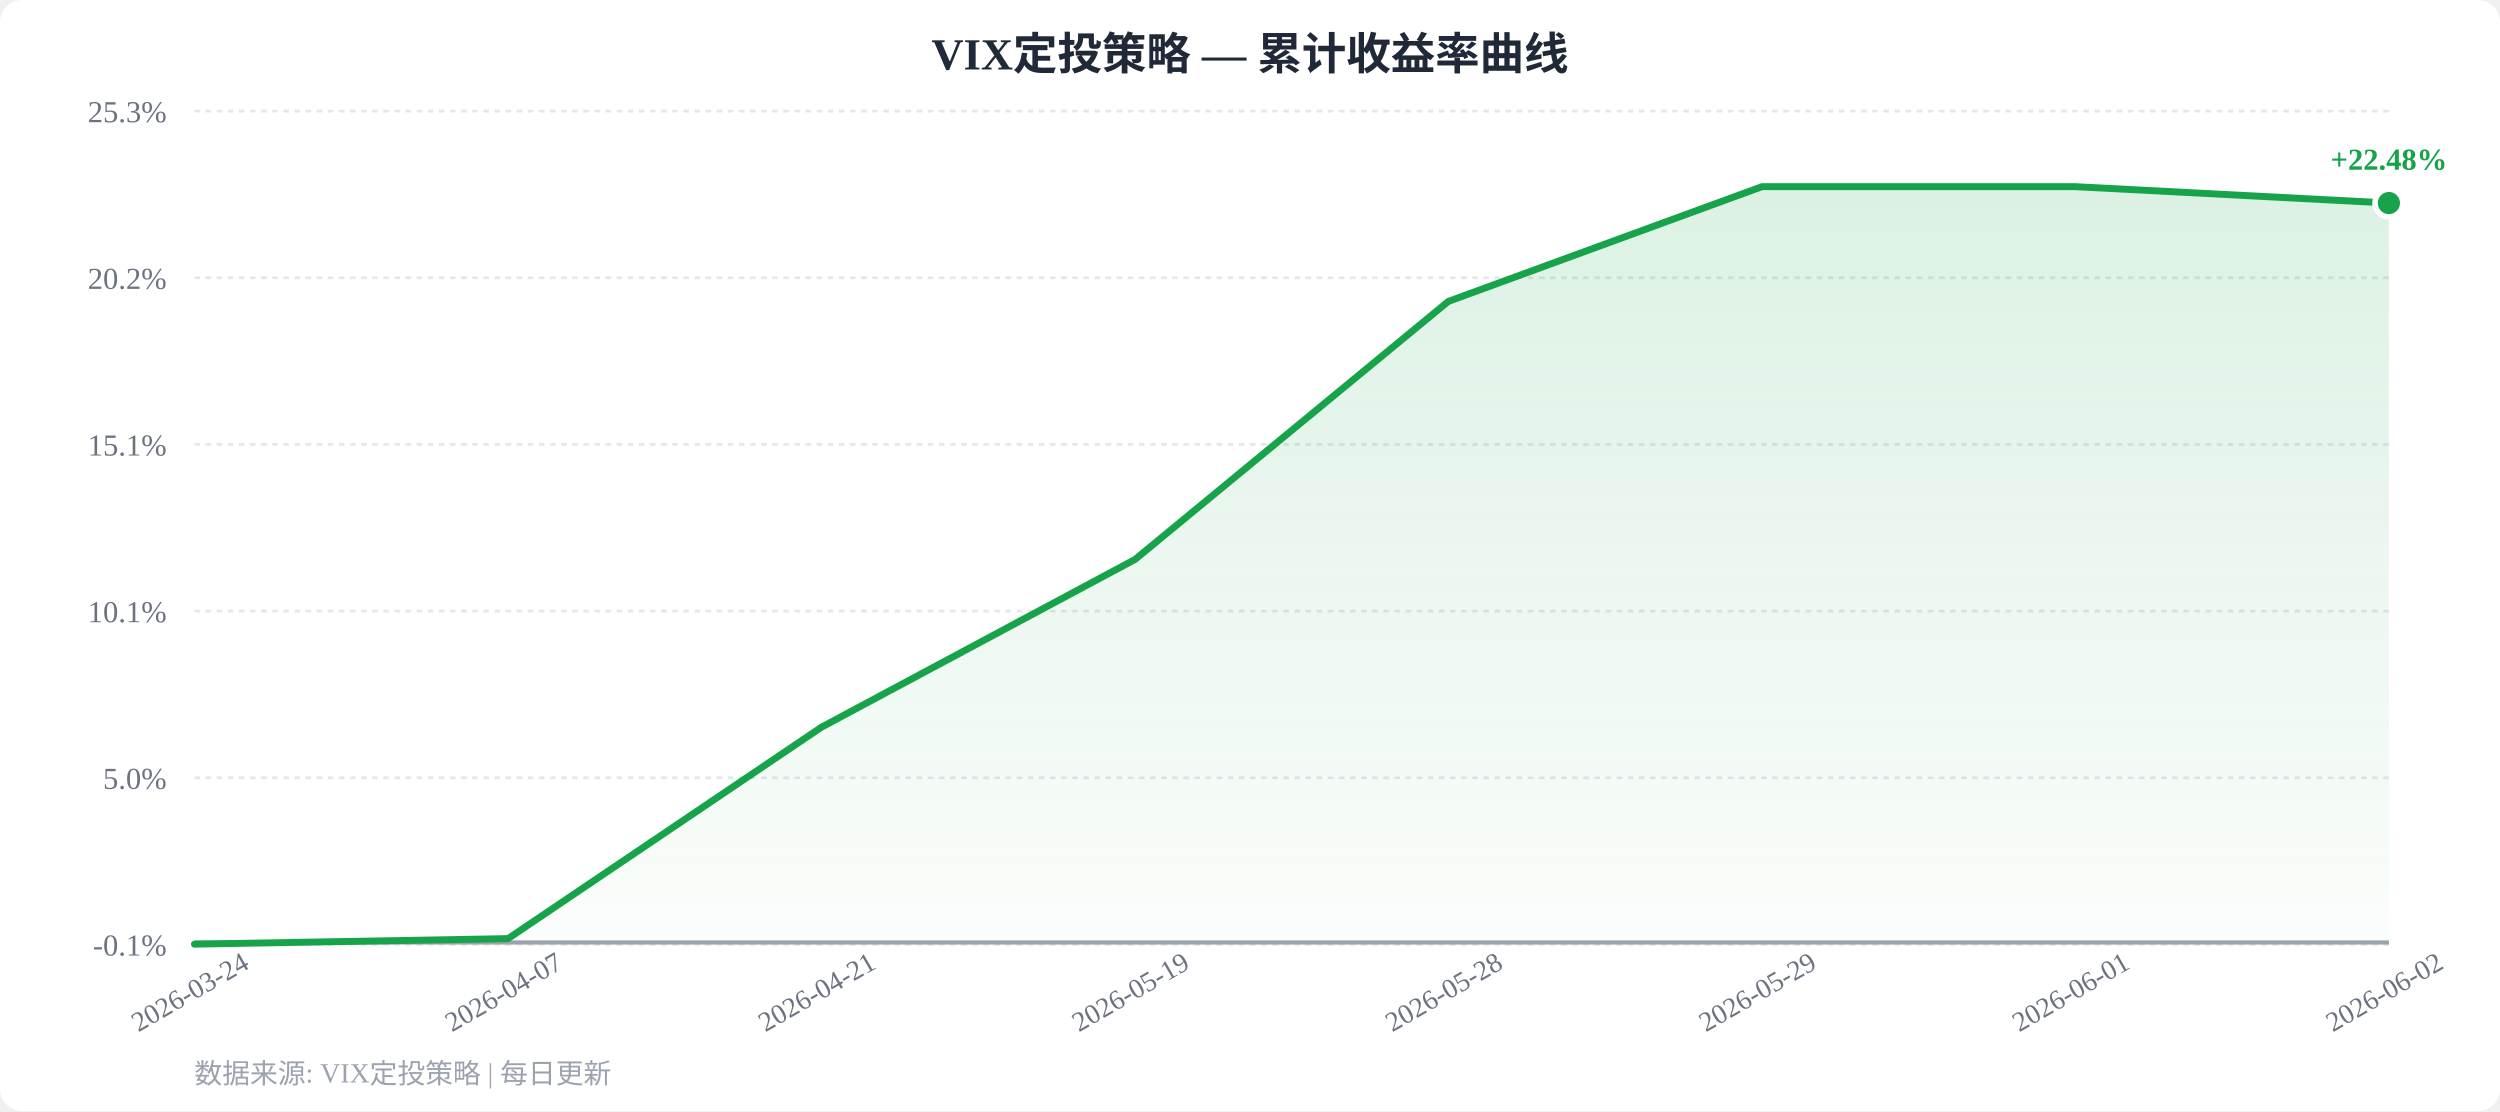
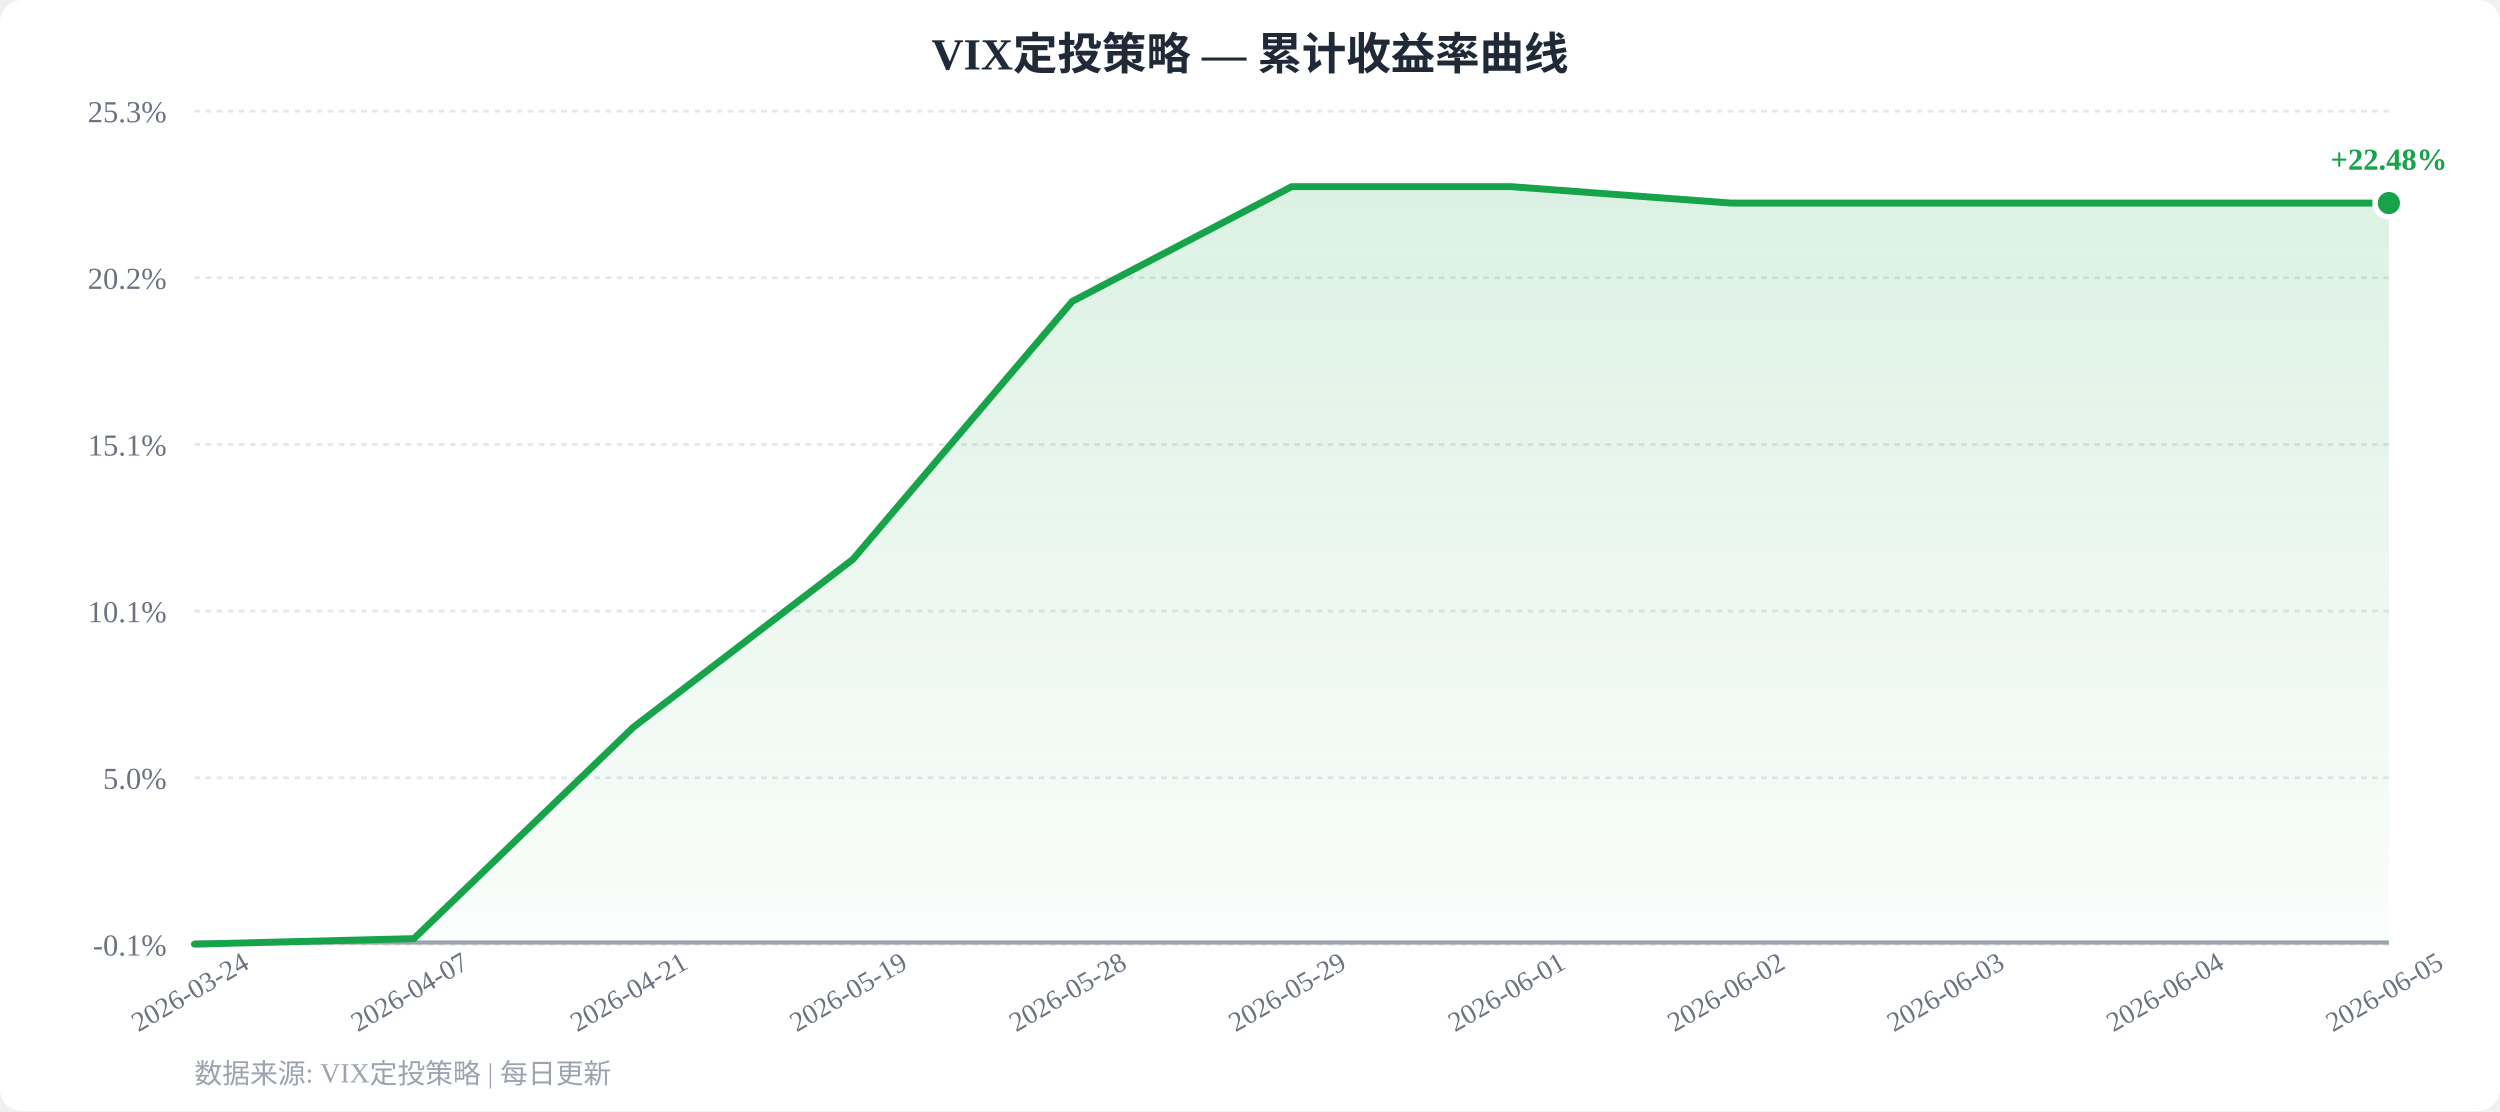
<svg xmlns="http://www.w3.org/2000/svg" viewBox="0 0 900 400" width="100%" height="100%">
  <defs>
    <linearGradient id="areaGradient" x1="0" y1="0" x2="0" y2="1">
      <stop offset="0%" stop-color="#16a34a" stop-opacity="0.15" />
      <stop offset="100%" stop-color="#16a34a" stop-opacity="0.02" />
    </linearGradient>
  </defs>
  <rect width="900" height="400" fill="#ffffff" rx="8" />
  <text x="450.0" y="25" text-anchor="middle" font-size="16" font-weight="bold" fill="#1f2937">VIX定投策略 — 累计收益率曲线</text>
  <line x1="70" y1="340.0" x2="860" y2="340.0" stroke="#e5e7eb" stroke-width="1" stroke-dasharray="2,2" />
  <line x1="70" y1="280.0" x2="860" y2="280.0" stroke="#e5e7eb" stroke-width="1" stroke-dasharray="2,2" />
  <line x1="70" y1="220.0" x2="860" y2="220.0" stroke="#e5e7eb" stroke-width="1" stroke-dasharray="2,2" />
  <line x1="70" y1="160.0" x2="860" y2="160.0" stroke="#e5e7eb" stroke-width="1" stroke-dasharray="2,2" />
  <line x1="70" y1="100.0" x2="860" y2="100.0" stroke="#e5e7eb" stroke-width="1" stroke-dasharray="2,2" />
  <line x1="70" y1="40.0" x2="860" y2="40.0" stroke="#e5e7eb" stroke-width="1" stroke-dasharray="2,2" />
  <line x1="70" y1="339.3" x2="860" y2="339.3" stroke="#9ca3af" stroke-width="1.5" />
-   <path d="M70.0,339.9 L182.9,337.9 L295.7,261.8 L408.6,201.4 L521.4,108.5 L634.3,67.2 L747.1,67.2 L860.0,73.1 L860.0,339.3 L70.0,339.3 Z" fill="url(#areaGradient)" stroke="none" />
-   <path d="M70.0,339.9 L182.9,337.9 L295.7,261.8 L408.6,201.4 L521.4,108.5 L634.3,67.2 L747.1,67.2 L860.0,73.1" fill="none" stroke="#16a34a" stroke-width="2.5" stroke-linejoin="round" stroke-linecap="round" />
+   <path d="M70.0,339.9 L149.0,337.9 L228.0,261.8 L307.0,201.4 L386.0,108.5 L465.0,67.2 L544.0,67.2 L623.0,73.1 L702.0,73.1 L781.0,73.1 L860.0,73.1 L860.0,339.3 L70.0,339.3 Z" fill="url(#areaGradient)" stroke="none" />
+   <path d="M70.0,339.9 L149.0,337.9 L228.0,261.8 L307.0,201.4 L386.0,108.5 L465.0,67.2 L544.0,67.2 L623.0,73.1 L702.0,73.1 L781.0,73.1 L860.0,73.1" fill="none" stroke="#16a34a" stroke-width="2.5" stroke-linejoin="round" stroke-linecap="round" />
  <circle cx="860.0" cy="73.1" r="5" fill="#16a34a" stroke="#ffffff" stroke-width="2" />
  <text x="860.0" y="61.1" text-anchor="middle" font-size="11" font-weight="bold" fill="#16a34a">+22.48%</text>
  <text x="60" y="344.0" text-anchor="end" font-size="11" fill="#6b7280">-0.1%</text>
  <text x="60" y="284.0" text-anchor="end" font-size="11" fill="#6b7280">5.0%</text>
  <text x="60" y="224.0" text-anchor="end" font-size="11" fill="#6b7280">10.1%</text>
  <text x="60" y="164.0" text-anchor="end" font-size="11" fill="#6b7280">15.1%</text>
  <text x="60" y="104.0" text-anchor="end" font-size="11" fill="#6b7280">20.2%</text>
  <text x="60" y="44.0" text-anchor="end" font-size="11" fill="#6b7280">25.3%</text>
  <text x="70.0" y="360" text-anchor="middle" font-size="10" fill="#6b7280" transform="rotate(-30 70.0,360)">2026-03-24</text>
-   <text x="182.9" y="360" text-anchor="middle" font-size="10" fill="#6b7280" transform="rotate(-30 182.9,360)">2026-04-07</text>
-   <text x="295.7" y="360" text-anchor="middle" font-size="10" fill="#6b7280" transform="rotate(-30 295.7,360)">2026-04-21</text>
-   <text x="408.6" y="360" text-anchor="middle" font-size="10" fill="#6b7280" transform="rotate(-30 408.6,360)">2026-05-19</text>
-   <text x="521.4" y="360" text-anchor="middle" font-size="10" fill="#6b7280" transform="rotate(-30 521.4,360)">2026-05-28</text>
-   <text x="634.3" y="360" text-anchor="middle" font-size="10" fill="#6b7280" transform="rotate(-30 634.3,360)">2026-05-29</text>
-   <text x="747.1" y="360" text-anchor="middle" font-size="10" fill="#6b7280" transform="rotate(-30 747.1,360)">2026-06-01</text>
-   <text x="860.0" y="360" text-anchor="middle" font-size="10" fill="#6b7280" transform="rotate(-30 860.0,360)">2026-06-02</text>
+   <text x="149.0" y="360" text-anchor="middle" font-size="10" fill="#6b7280" transform="rotate(-30 149.0,360)">2026-04-07</text>
+   <text x="228.0" y="360" text-anchor="middle" font-size="10" fill="#6b7280" transform="rotate(-30 228.0,360)">2026-04-21</text>
+   <text x="307.0" y="360" text-anchor="middle" font-size="10" fill="#6b7280" transform="rotate(-30 307.0,360)">2026-05-19</text>
+   <text x="386.0" y="360" text-anchor="middle" font-size="10" fill="#6b7280" transform="rotate(-30 386.0,360)">2026-05-28</text>
+   <text x="465.0" y="360" text-anchor="middle" font-size="10" fill="#6b7280" transform="rotate(-30 465.0,360)">2026-05-29</text>
+   <text x="544.0" y="360" text-anchor="middle" font-size="10" fill="#6b7280" transform="rotate(-30 544.0,360)">2026-06-01</text>
+   <text x="623.0" y="360" text-anchor="middle" font-size="10" fill="#6b7280" transform="rotate(-30 623.0,360)">2026-06-02</text>
+   <text x="702.0" y="360" text-anchor="middle" font-size="10" fill="#6b7280" transform="rotate(-30 702.0,360)">2026-06-03</text>
+   <text x="781.0" y="360" text-anchor="middle" font-size="10" fill="#6b7280" transform="rotate(-30 781.0,360)">2026-06-04</text>
+   <text x="860.0" y="360" text-anchor="middle" font-size="10" fill="#6b7280" transform="rotate(-30 860.0,360)">2026-06-05</text>
  <text x="70" y="390" font-size="10" fill="#9ca3af">数据来源: VIX定投策略 | 每日更新</text>
</svg>
